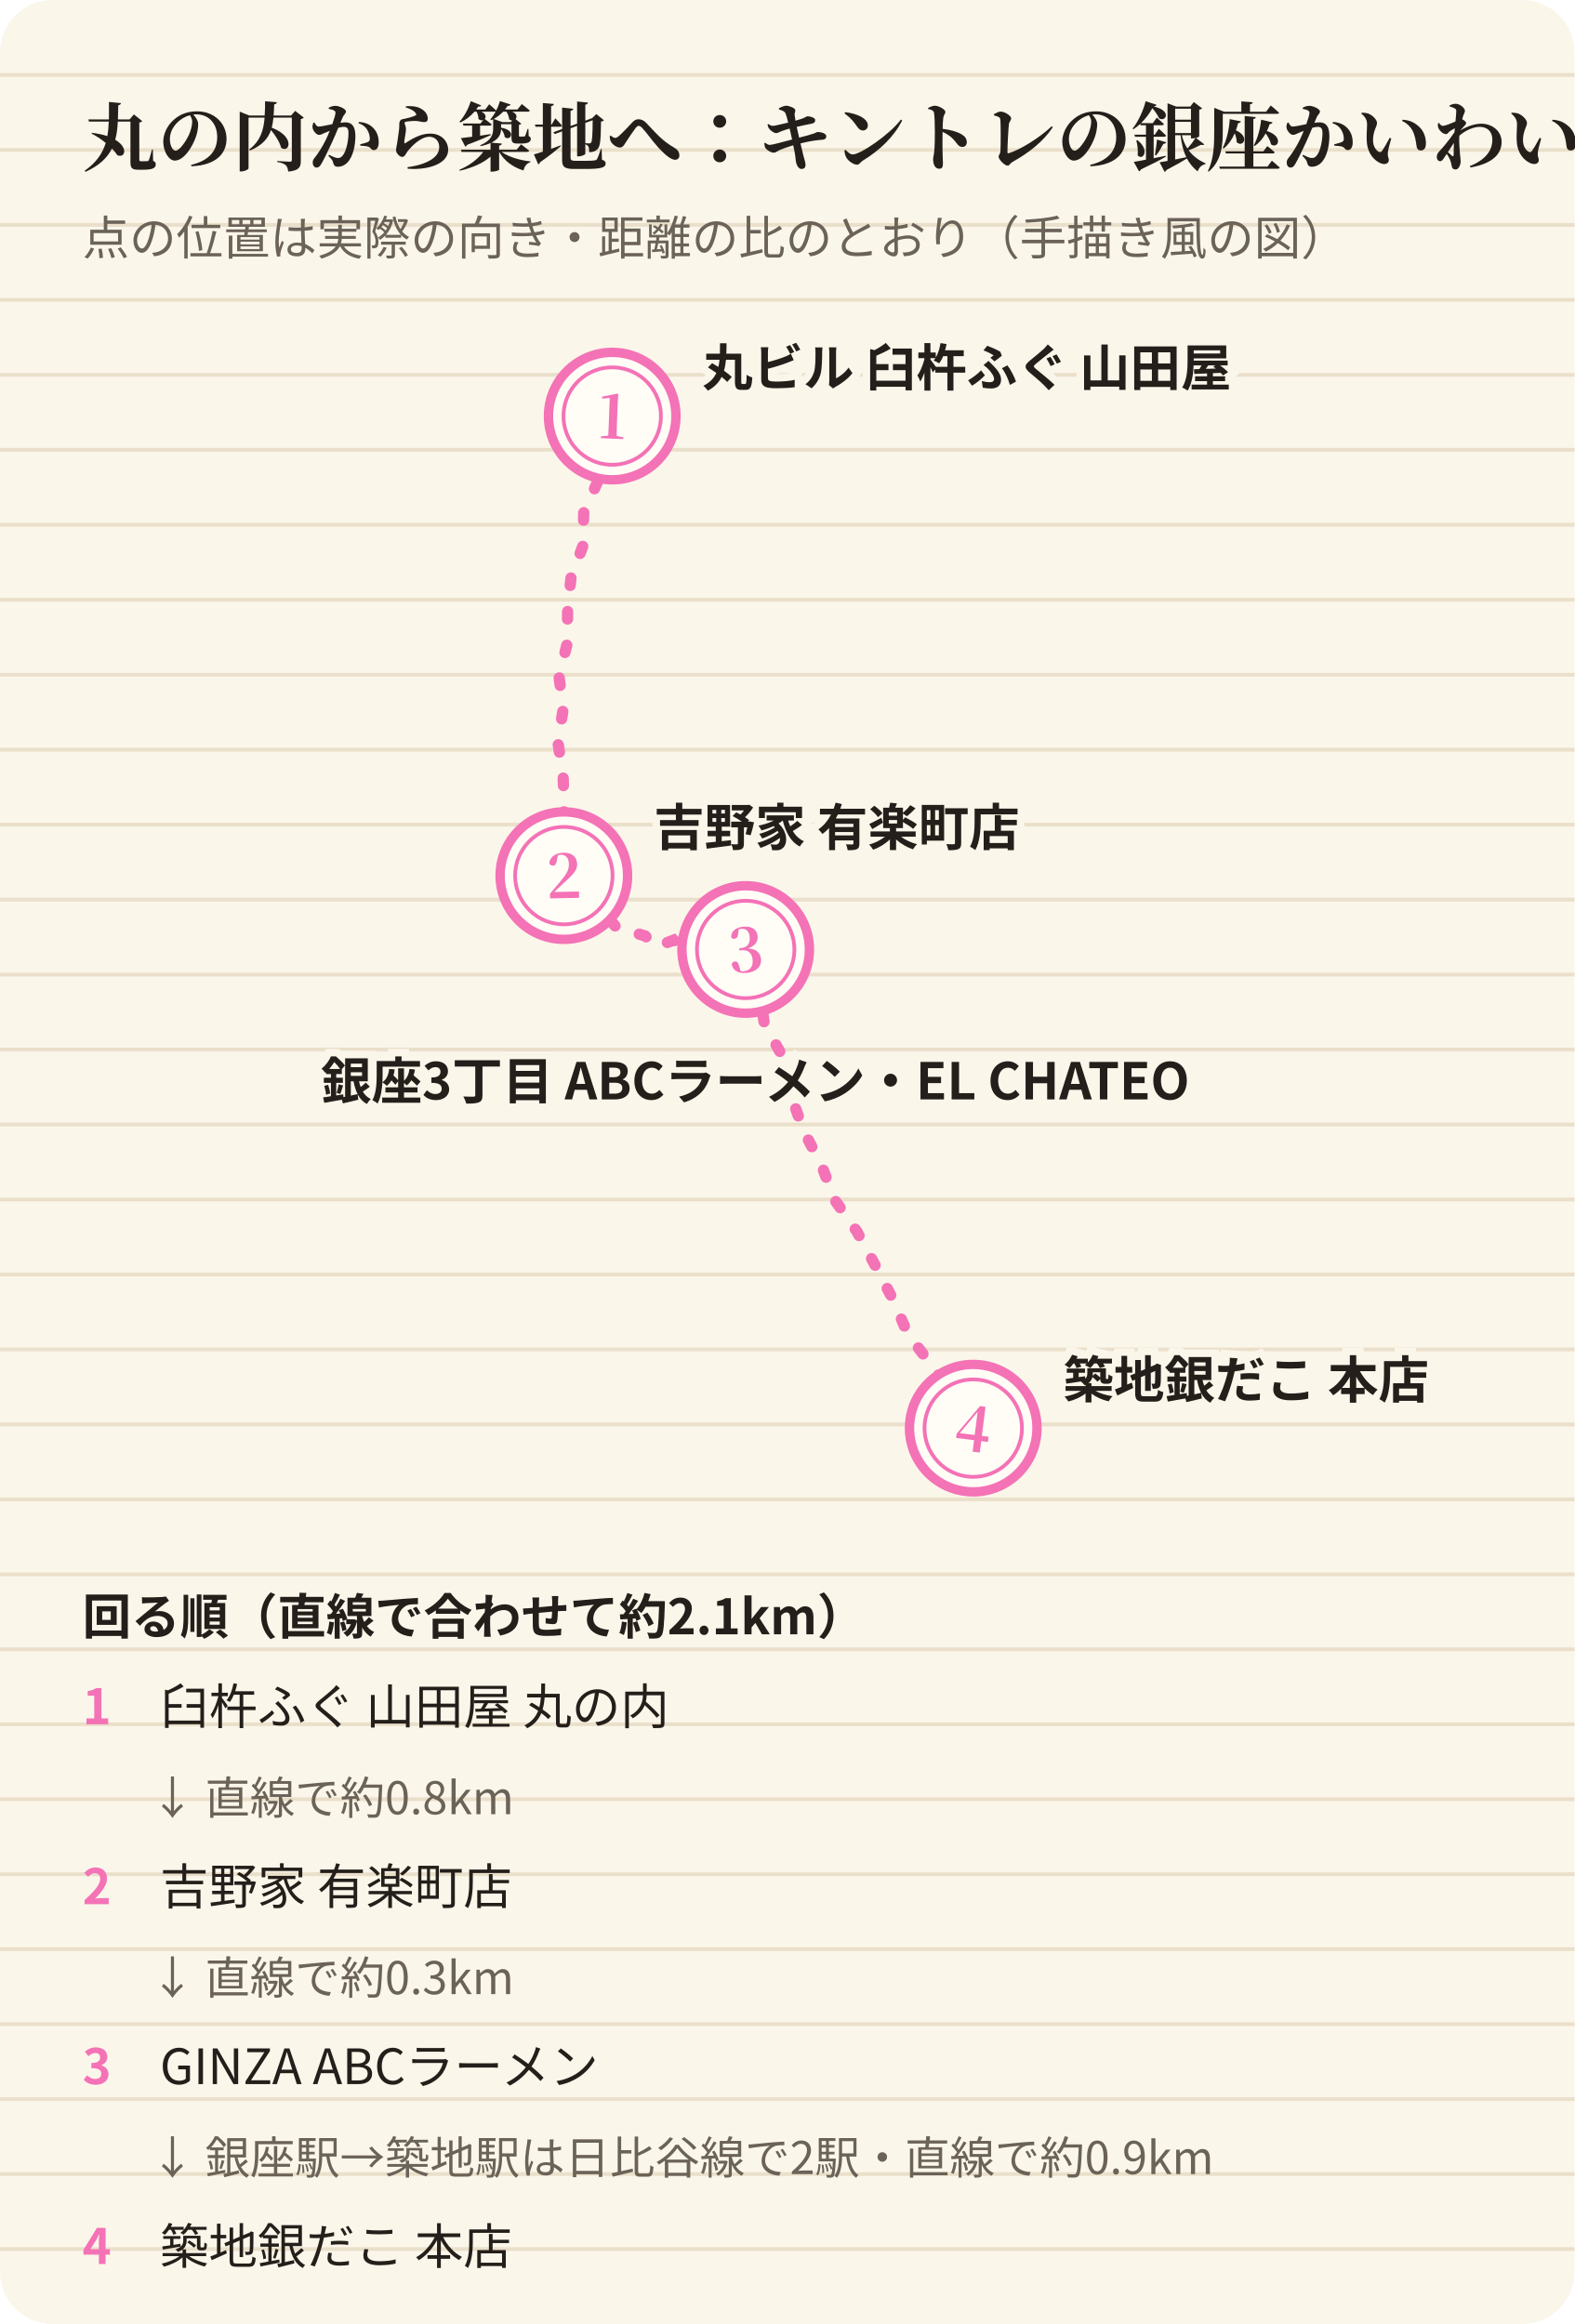
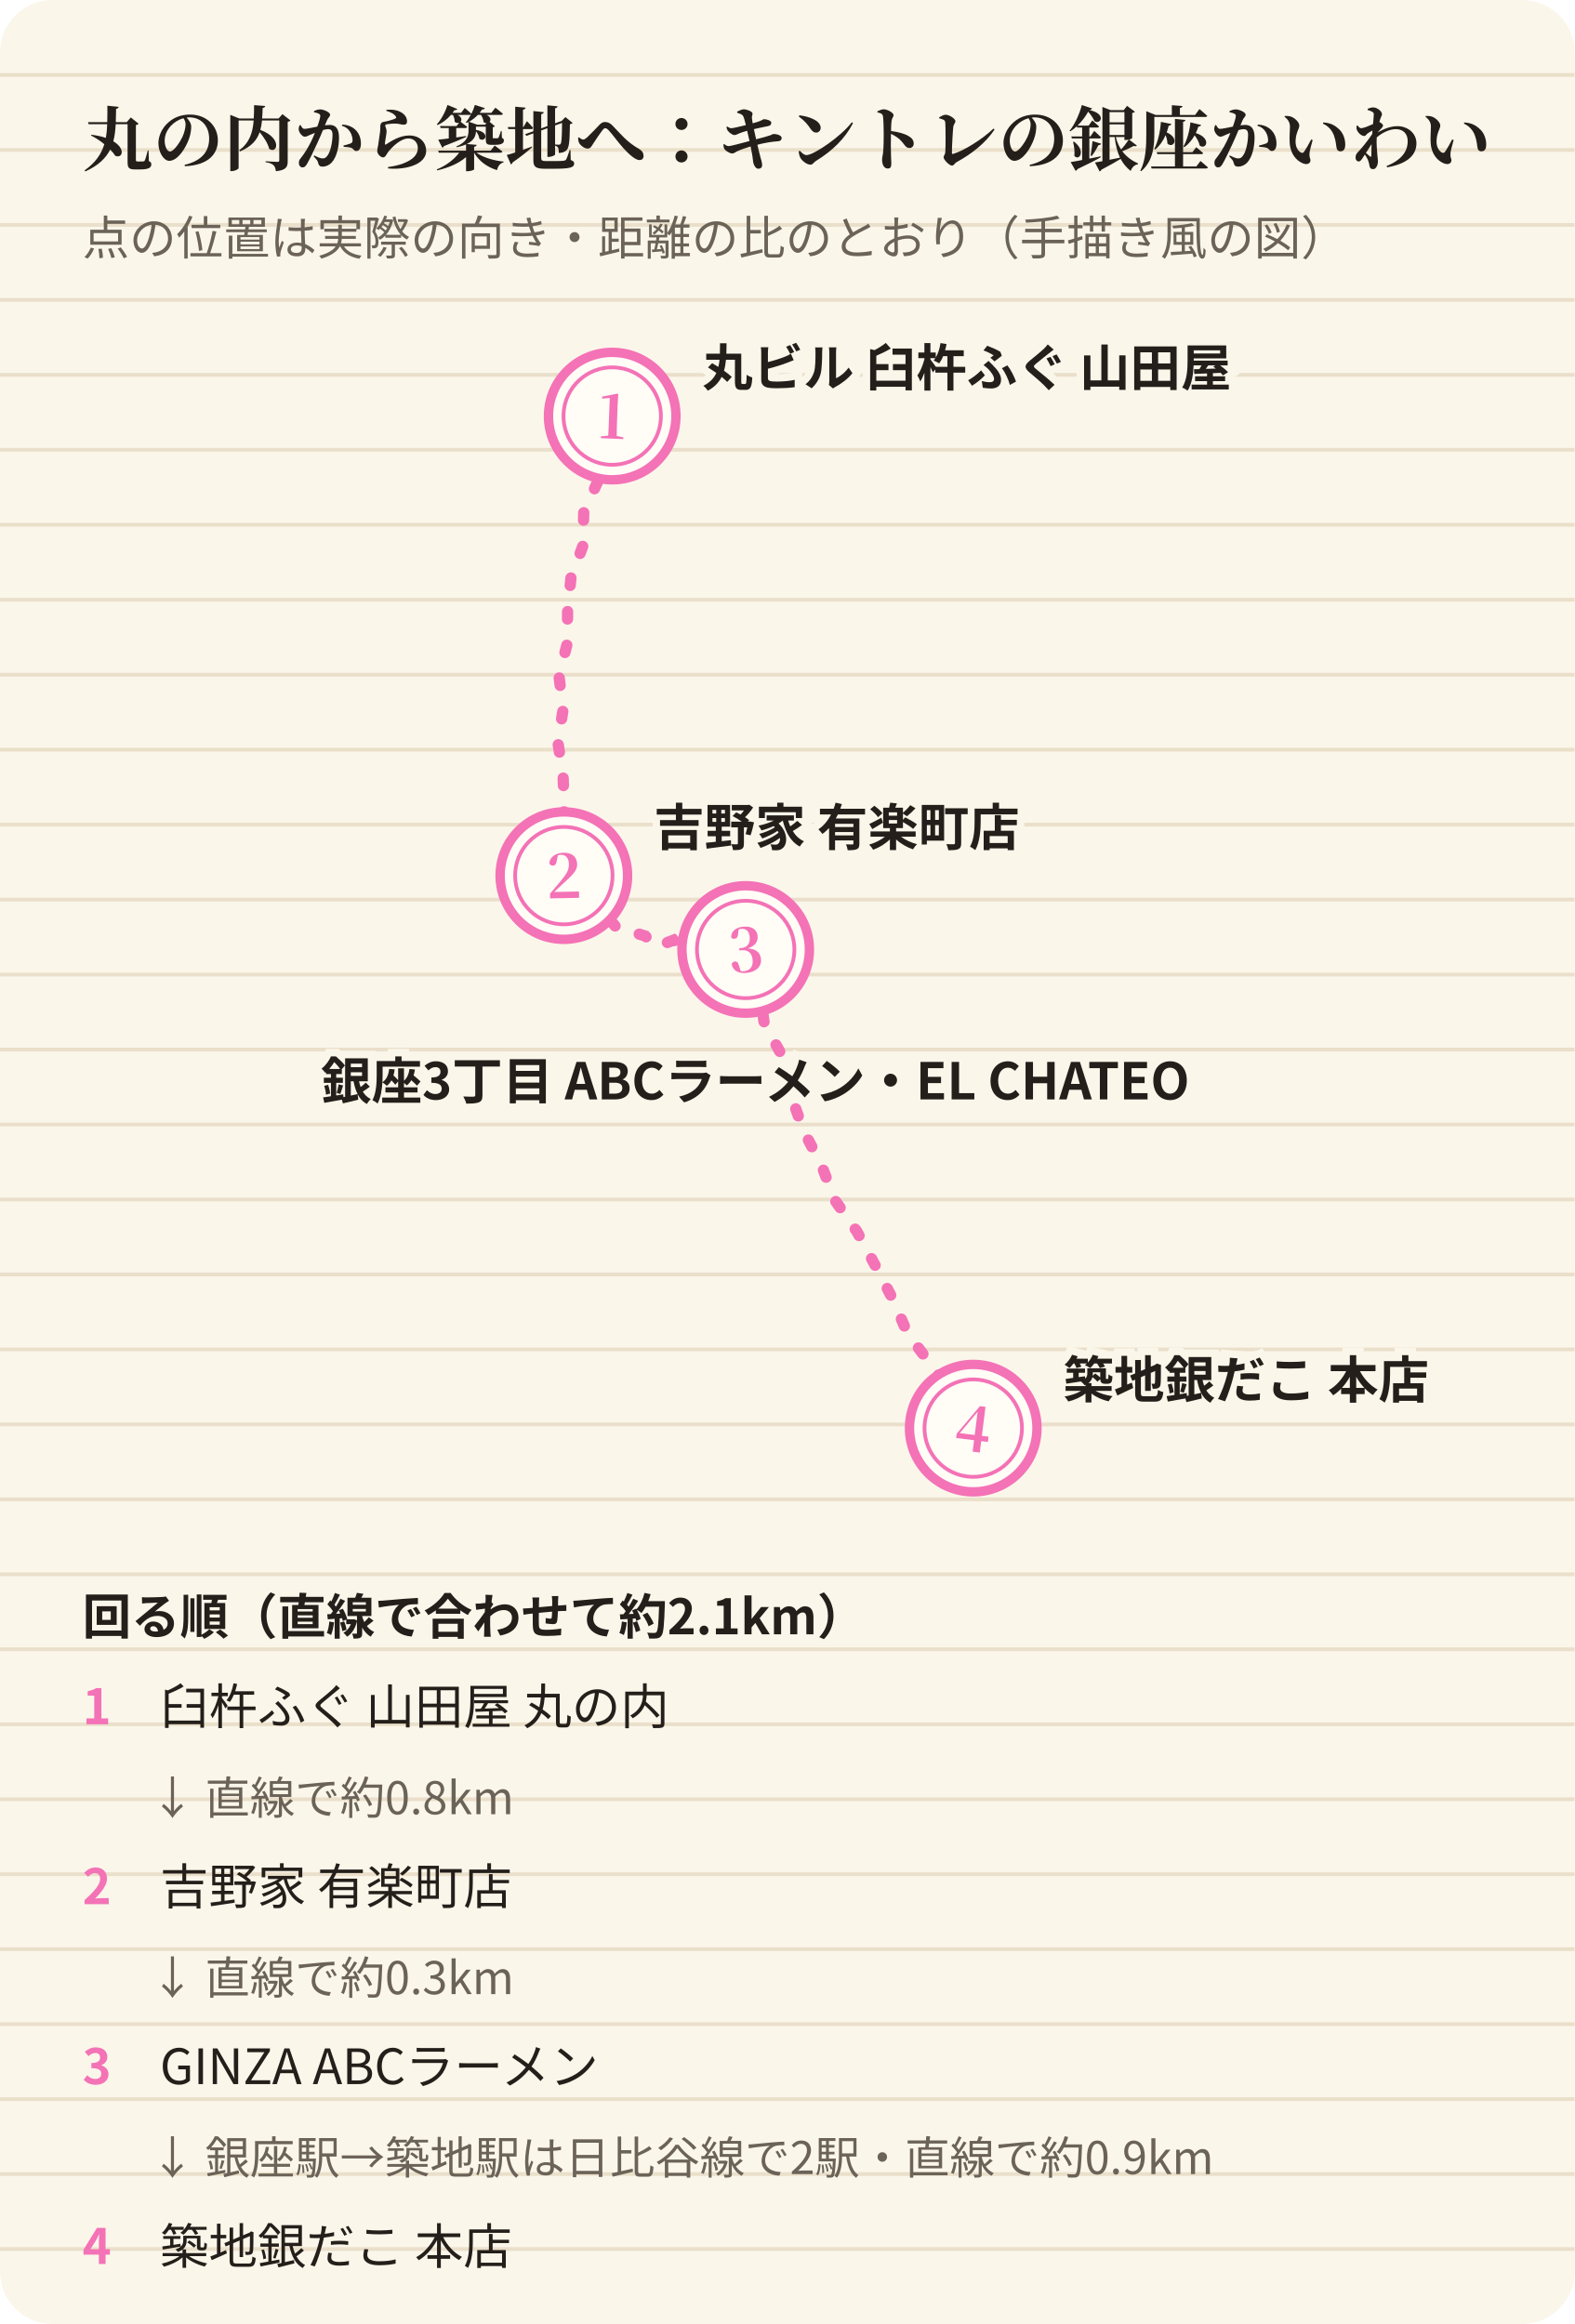
<svg xmlns="http://www.w3.org/2000/svg" viewBox="0 0 420 620" width="420" height="620" font-family="'Hiragino Sans','Noto Sans CJK JP','Noto Sans JP',sans-serif">
  <rect width="420" height="620" rx="14" fill="#fbf6ea" />
  <g stroke="#eadfca" stroke-width="1">
    <line x1="0" y1="20" x2="420" y2="20" />
    <line x1="0" y1="40" x2="420" y2="40" />
    <line x1="0" y1="60" x2="420" y2="60" />
    <line x1="0" y1="80" x2="420" y2="80" />
    <line x1="0" y1="100" x2="420" y2="100" />
    <line x1="0" y1="120" x2="420" y2="120" />
    <line x1="0" y1="140" x2="420" y2="140" />
    <line x1="0" y1="160" x2="420" y2="160" />
    <line x1="0" y1="180" x2="420" y2="180" />
    <line x1="0" y1="200" x2="420" y2="200" />
    <line x1="0" y1="220" x2="420" y2="220" />
    <line x1="0" y1="240" x2="420" y2="240" />
    <line x1="0" y1="260" x2="420" y2="260" />
    <line x1="0" y1="280" x2="420" y2="280" />
    <line x1="0" y1="300" x2="420" y2="300" />
    <line x1="0" y1="320" x2="420" y2="320" />
    <line x1="0" y1="340" x2="420" y2="340" />
    <line x1="0" y1="360" x2="420" y2="360" />
    <line x1="0" y1="380" x2="420" y2="380" />
    <line x1="0" y1="400" x2="420" y2="400" />
    <line x1="0" y1="420" x2="420" y2="420" />
    <line x1="0" y1="440" x2="420" y2="440" />
    <line x1="0" y1="460" x2="420" y2="460" />
    <line x1="0" y1="480" x2="420" y2="480" />
    <line x1="0" y1="500" x2="420" y2="500" />
    <line x1="0" y1="520" x2="420" y2="520" />
    <line x1="0" y1="540" x2="420" y2="540" />
    <line x1="0" y1="560" x2="420" y2="560" />
    <line x1="0" y1="580" x2="420" y2="580" />
    <line x1="0" y1="600" x2="420" y2="600" />
  </g>
-   <text x="22" y="44" font-size="20" font-weight="800" fill="#241F1A" font-family="'Hiragino Mincho ProN','Noto Serif CJK JP','Noto Serif JP',serif">丸の内から築地へ：キントレの銀座かいわい</text>
+   <text x="22" y="44" font-size="18.8" font-weight="800" fill="#241F1A" font-family="'Hiragino Mincho ProN','Noto Serif CJK JP','Noto Serif JP',serif">丸の内から築地へ：キントレの銀座かいわい</text>
  <text x="22" y="68" font-size="12.5" fill="#6B6258">点の位置は実際の向き・距離の比のとおり（手描き風の図）</text>
  <path d="M163.3,111.0 L161.4,119.7 L159.5,128.3 L155.7,136.8 L155.5,145.6 L152.3,154.1 L151.4,162.9 L151.3,171.7 L149.1,180.3 L150.2,189.3 L148.8,198.0 L150.2,207.0 L150.5,215.9 L150.0,224.7 L150.4,233.6" fill="none" stroke="#f472b6" stroke-width="3" stroke-dasharray="2 7" stroke-linecap="round" />
  <path d="M150.4,233.6 L152.9,237.4 L156.7,238.1 L159.5,241.1 L162.1,244.7 L164.8,247.9 L168.5,248.6 L172.1,249.7 L175.0,252.6 L179.7,250.8 L182.5,253.8 L187.1,252.5 L191.3,252.3 L195.3,252.2 L198.9,253.3" fill="none" stroke="#f472b6" stroke-width="3" stroke-dasharray="2 7" stroke-linecap="round" />
  <path d="M198.9,253.3 L202.4,262.8 L203.9,273.3 L208.9,282.1 L211.0,292.3 L214.4,301.8 L219.1,310.8 L222.7,320.2 L228.6,328.6 L233.4,337.5 L238.1,346.5 L242.1,355.8 L248.3,364.0 L254.4,372.3 L259.6,381.0" fill="none" stroke="#f472b6" stroke-width="3" stroke-dasharray="2 7" stroke-linecap="round" />
  <g transform="translate(163.3,111.0) rotate(2.1)">
    <circle r="17" fill="#fffdf6" stroke="#f472b6" stroke-width="2.5" />
    <circle r="13" fill="none" stroke="#f472b6" stroke-width="1" />
    <text y="6" text-anchor="middle" font-size="16" font-weight="800" fill="#f472b6" font-family="'Hiragino Mincho ProN','Noto Serif CJK JP','Noto Serif JP',serif">1</text>
  </g>
  <g transform="translate(150.4,233.6) rotate(-1.1)">
    <circle r="17" fill="#fffdf6" stroke="#f472b6" stroke-width="2.5" />
    <circle r="13" fill="none" stroke="#f472b6" stroke-width="1" />
    <text y="6" text-anchor="middle" font-size="16" font-weight="800" fill="#f472b6" font-family="'Hiragino Mincho ProN','Noto Serif CJK JP','Noto Serif JP',serif">2</text>
  </g>
  <g transform="translate(198.9,253.3) rotate(-4.8)">
    <circle r="17" fill="#fffdf6" stroke="#f472b6" stroke-width="2.5" />
    <circle r="13" fill="none" stroke="#f472b6" stroke-width="1" />
    <text y="6" text-anchor="middle" font-size="16" font-weight="800" fill="#f472b6" font-family="'Hiragino Mincho ProN','Noto Serif CJK JP','Noto Serif JP',serif">3</text>
  </g>
  <g transform="translate(259.6,381.0) rotate(7.1)">
    <circle r="17" fill="#fffdf6" stroke="#f472b6" stroke-width="2.5" />
    <circle r="13" fill="none" stroke="#f472b6" stroke-width="1" />
    <text y="6" text-anchor="middle" font-size="16" font-weight="800" fill="#f472b6" font-family="'Hiragino Mincho ProN','Noto Serif CJK JP','Noto Serif JP',serif">4</text>
  </g>
  <text x="187.3" y="103.0" font-size="13.5" font-weight="700" text-anchor="start" fill="#241F1A" stroke="#fbf6ea" stroke-width="4" paint-order="stroke">丸ビル 臼杵ふぐ 山田屋</text>
  <text x="174.4" y="225.6" font-size="13.5" font-weight="700" text-anchor="start" fill="#241F1A" stroke="#fbf6ea" stroke-width="4" paint-order="stroke">吉野家 有楽町店</text>
  <text x="85.6" y="293.3" font-size="13.5" font-weight="700" text-anchor="start" fill="#241F1A" stroke="#fbf6ea" stroke-width="4" paint-order="stroke">銀座3丁目 ABCラーメン・EL CHATEO</text>
  <text x="283.6" y="373.0" font-size="13.5" font-weight="700" text-anchor="start" fill="#241F1A" stroke="#fbf6ea" stroke-width="4" paint-order="stroke">築地銀だこ 本店</text>
  <text x="22" y="436" font-size="13" font-weight="800" fill="#241F1A">回る順（直線で合わせて約2.1km）</text>
  <text x="22" y="460" font-size="13" fill="#241F1A">
    <tspan font-weight="800" fill="#f472b6">1</tspan>　臼杵ふぐ 山田屋 丸の内</text>
  <text x="40" y="484" font-size="12" fill="#6B6258">↓ 直線で約0.8km</text>
  <text x="22" y="508" font-size="13" fill="#241F1A">
    <tspan font-weight="800" fill="#f472b6">2</tspan>　吉野家 有楽町店</text>
  <text x="40" y="532" font-size="12" fill="#6B6258">↓ 直線で約0.3km</text>
  <text x="22" y="556" font-size="13" fill="#241F1A">
    <tspan font-weight="800" fill="#f472b6">3</tspan>　GINZA ABCラーメン</text>
  <text x="40" y="580" font-size="12" fill="#6B6258">↓ 銀座駅→築地駅は日比谷線で2駅・直線で約0.9km</text>
  <text x="22" y="604" font-size="13" fill="#241F1A">
    <tspan font-weight="800" fill="#f472b6">4</tspan>　築地銀だこ 本店</text>
</svg>
